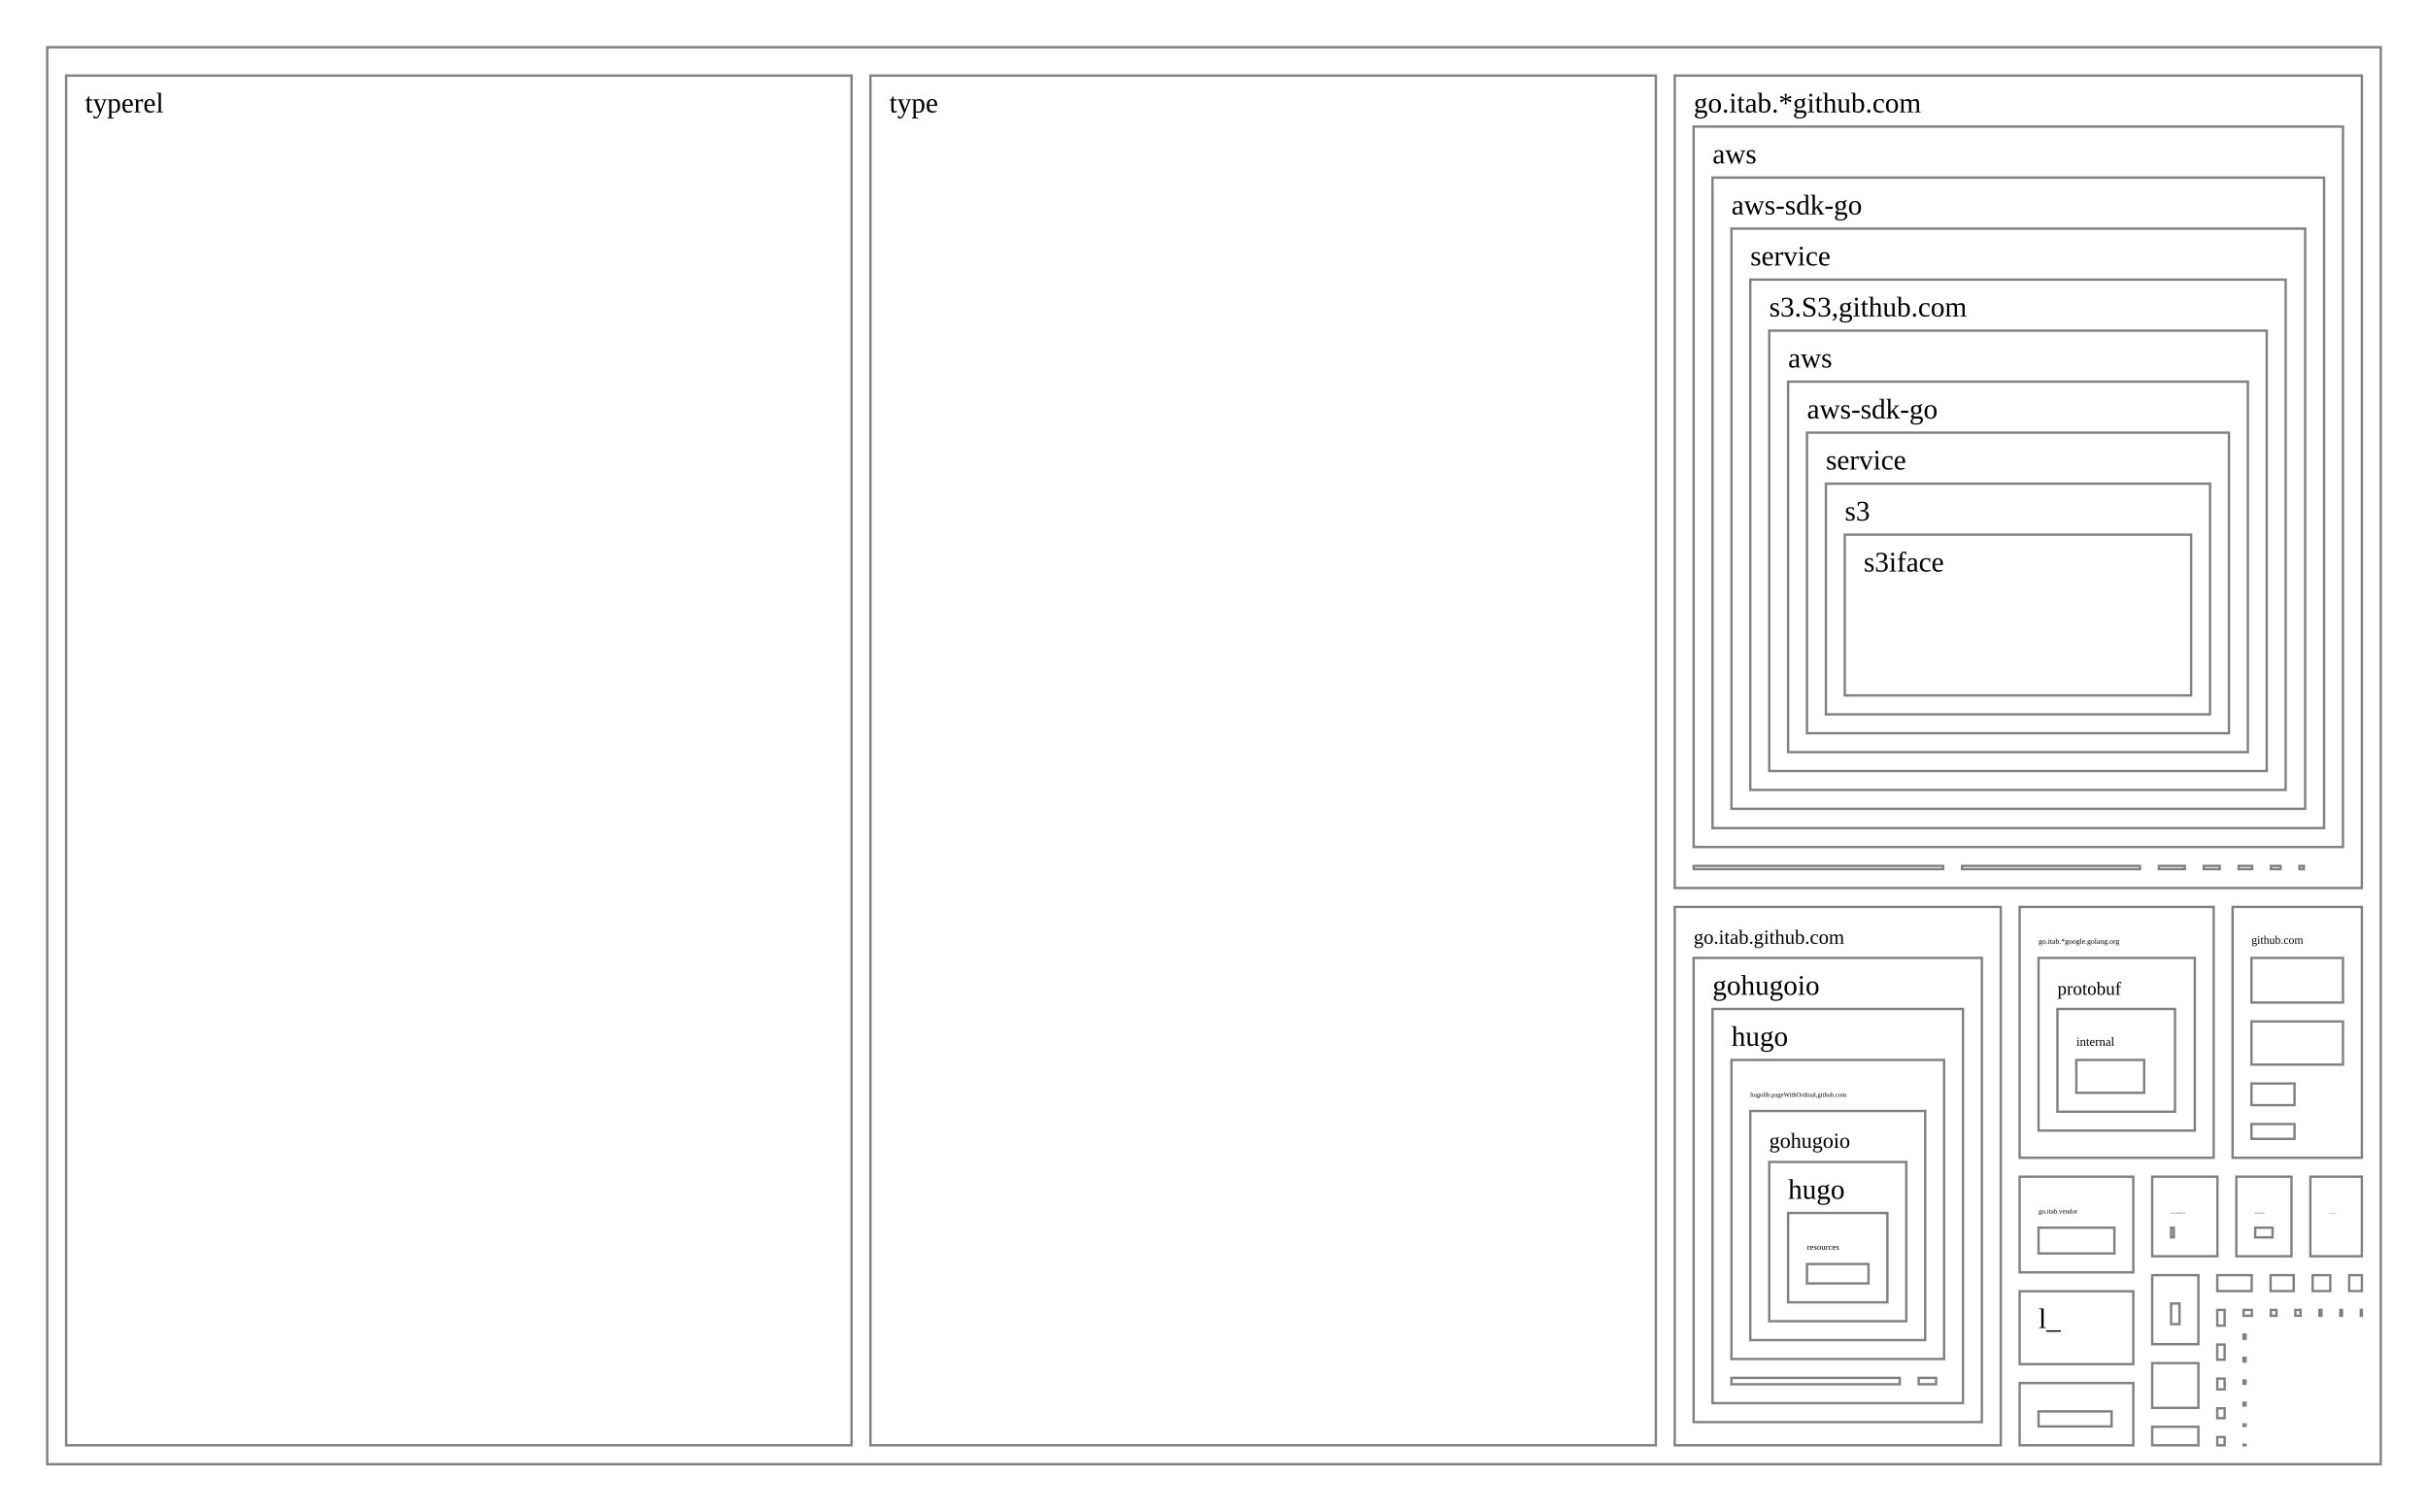
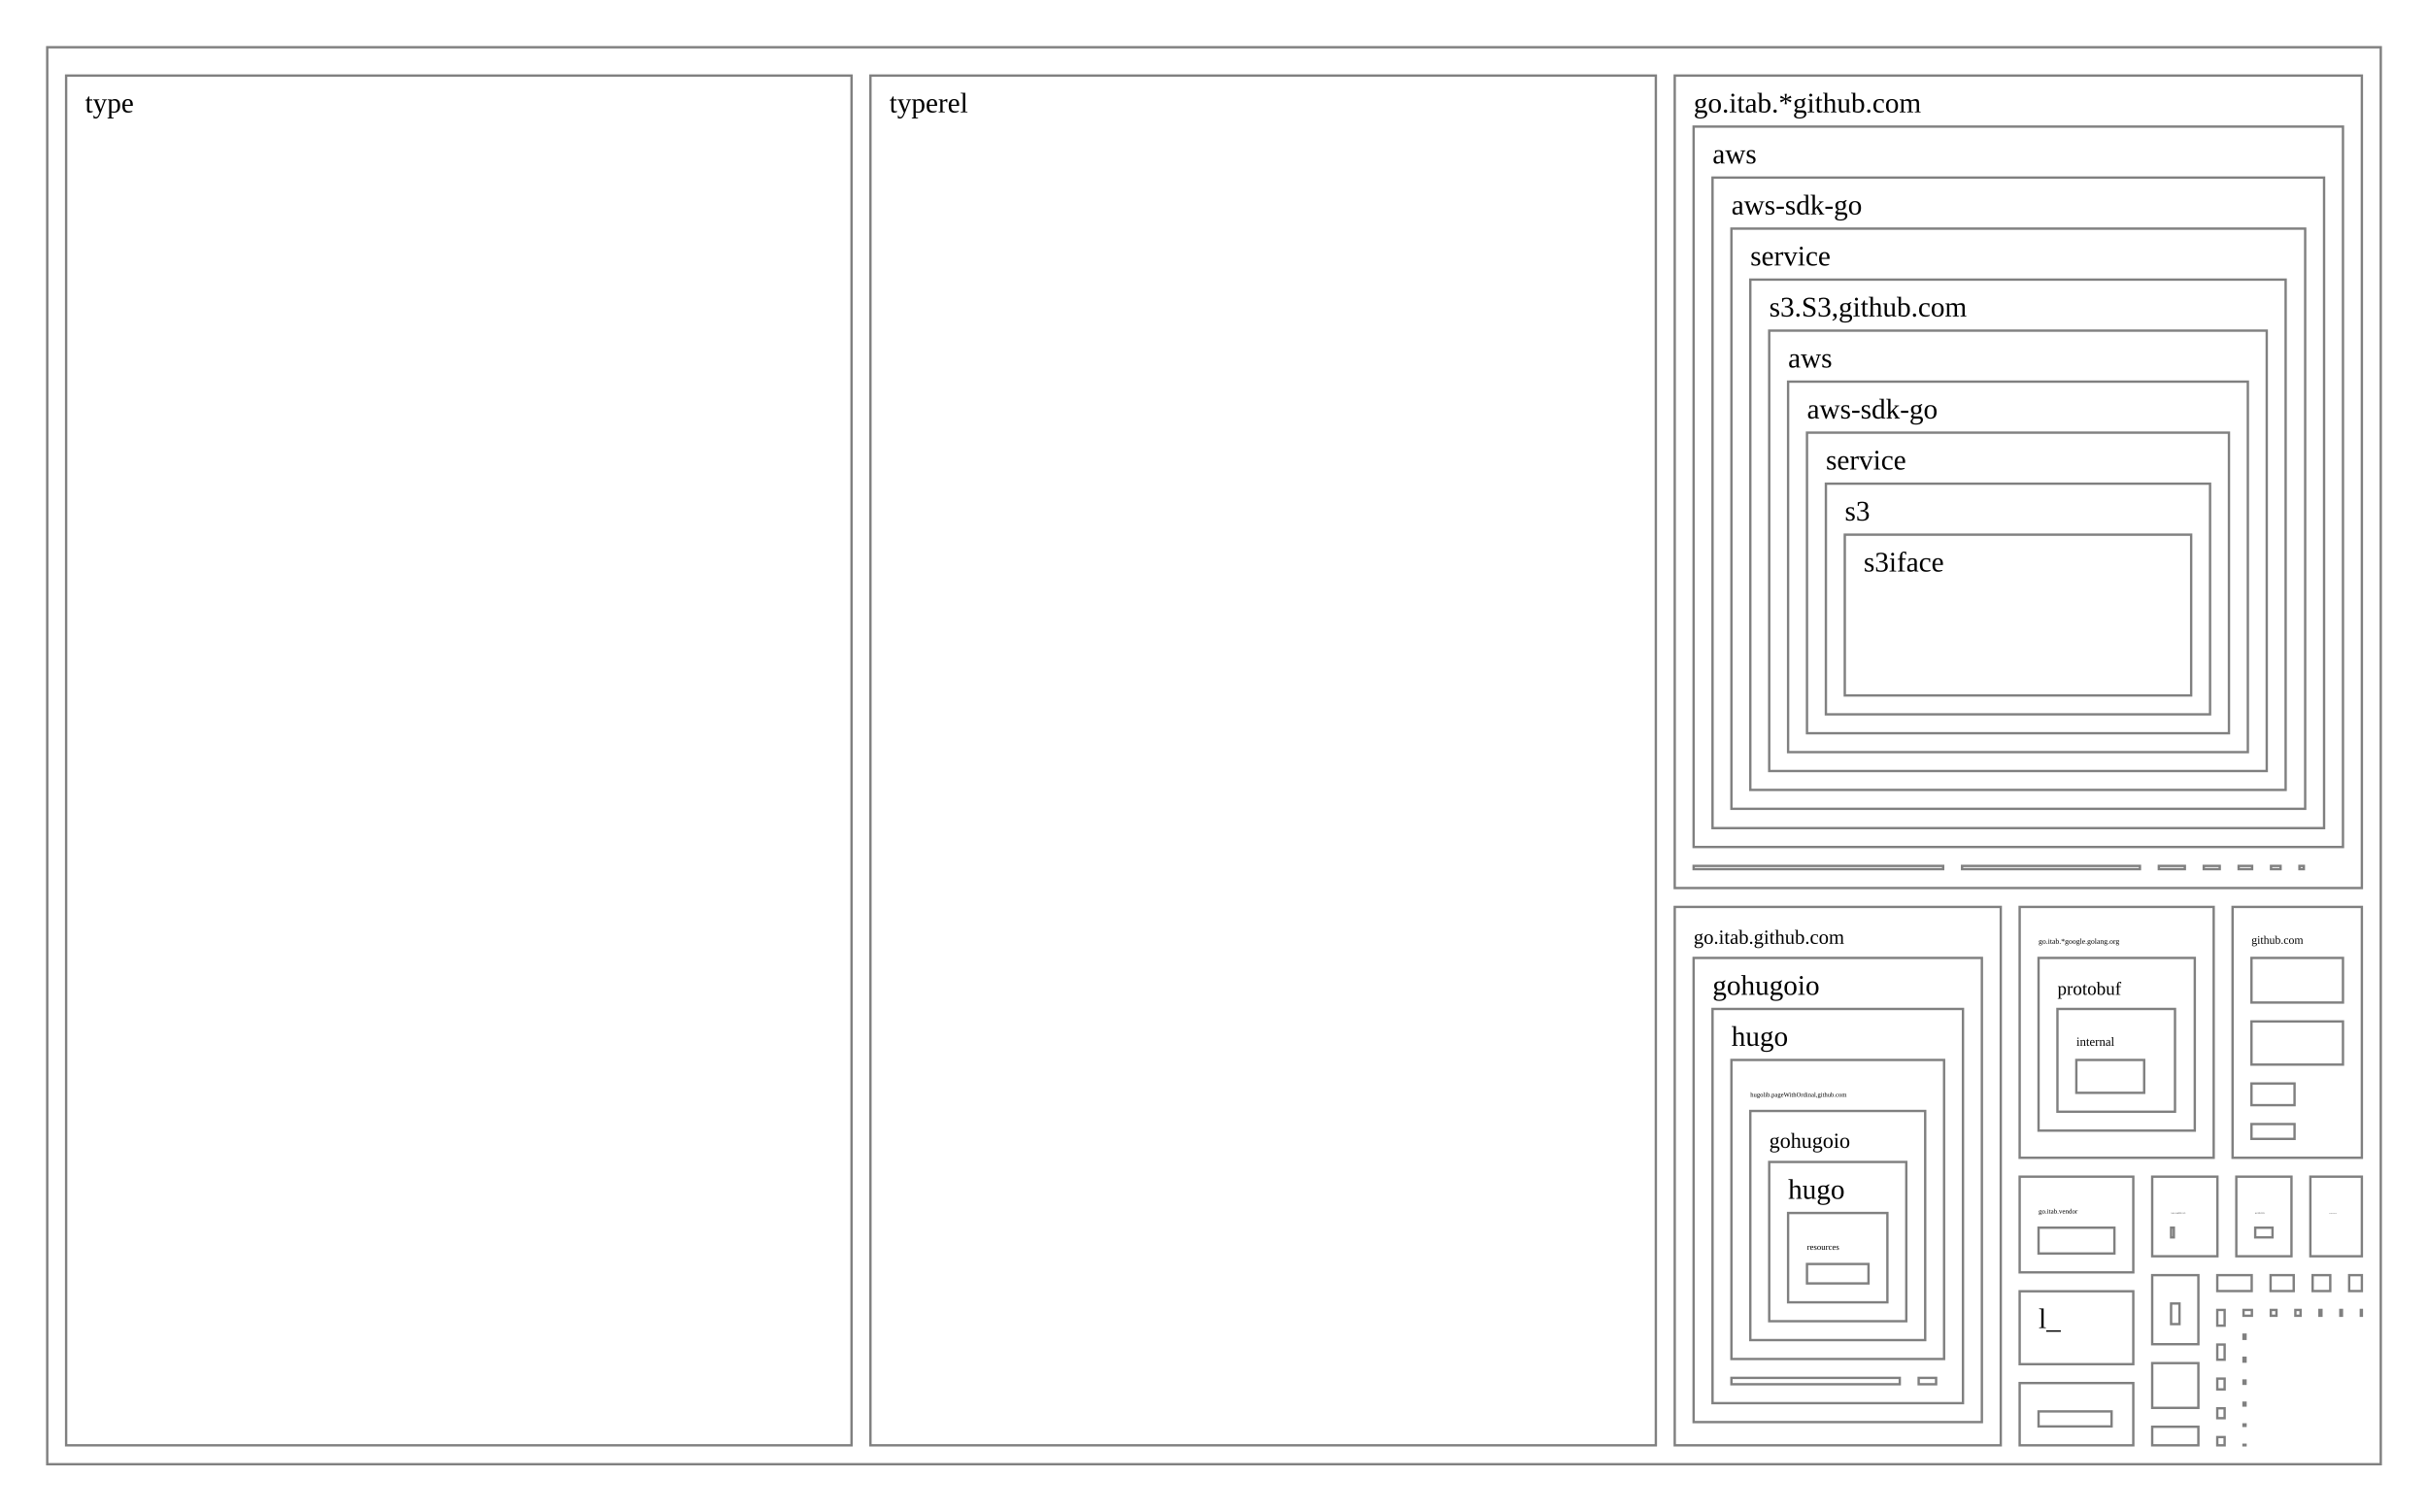
<svg xmlns="http://www.w3.org/2000/svg" viewBox="0 0 1028 640" style="background: white none repeat scroll 0% 0%;">
  <g>
    <rect x="20" y="20" width="988" height="600" style="fill: rgba(0, 0, 0, 0);opacity:1;fill-opacity:1;stroke:rgba(128,128,128,65535);stroke-width:1px;stroke-opacity:1;" />
+   </g>
+   <g>
+     <rect x="945.261" y="384.025" width="54.739" height="106.22" style="fill: rgba(0, 0, 0, 0);opacity:1;fill-opacity:1;stroke:rgba(128,128,128,65535);stroke-width:1px;stroke-opacity:1;" />
+     <text data-notex="1" text-anchor="start" transform="translate(953.2605,399.6252) scale(0.403536)" style="font-family: Open Sans, verdana, arial, sans-serif !important; font-size: 12px; fill: rgb(0, 0, 0, 65535); fill-opacity: 1; white-space: pre;" data-math="N">github.com</text>
+   </g>
+   <g>
+     <rect x="855.112" y="384.025" width="82.148" height="106.22" style="fill: rgba(0, 0, 0, 0);opacity:1;fill-opacity:1;stroke:rgba(128,128,128,65535);stroke-width:1px;stroke-opacity:1;" />
+     <text data-notex="1" text-anchor="start" transform="translate(863.1124,399.6252) scale(0.265016)" style="font-family: Open Sans, verdana, arial, sans-serif !important; font-size: 12px; fill: rgb(0, 0, 0, 65535); fill-opacity: 1; white-space: pre;" data-math="N">go.itab.*google.golang.org</text>
+   </g>
+   <g>
+     <rect x="946.846" y="498.245" width="23.347" height="33.705" style="fill: rgba(0, 0, 0, 0);opacity:1;fill-opacity:1;stroke:rgba(128,128,128,65535);stroke-width:1px;stroke-opacity:1;" />
+     <text data-notex="1" text-anchor="start" transform="translate(954.8465,513.845) scale(0.063777)" style="font-family: Open Sans, verdana, arial, sans-serif !important; font-size: 12px; fill: rgb(0, 0, 0, 65535); fill-opacity: 1; white-space: pre;" data-math="N">go.itab.mime</text>
+   </g>
+   <g>
+     <rect x="709.073" y="384.025" width="138.04" height="227.975" style="fill: rgba(0, 0, 0, 0);opacity:1;fill-opacity:1;stroke:rgba(128,128,128,65535);stroke-width:1px;stroke-opacity:1;" />
+     <text data-notex="1" text-anchor="start" transform="translate(717.0729,399.6252) scale(0.706248)" style="font-family: Open Sans, verdana, arial, sans-serif !important; font-size: 12px; fill: rgb(0, 0, 0, 65535); fill-opacity: 1; white-space: pre;" data-math="N">go.itab.github.com</text>
+   </g>
+   <g>
+     <rect x="938.784" y="539.95" width="14.568" height="6.729" style="fill: rgba(0, 0, 0, 0);opacity:1;fill-opacity:1;stroke:rgba(128,128,128,65535);stroke-width:1px;stroke-opacity:1;" />
+   </g>
+   <g>
+     <rect x="949.893" y="603.15" width="0.846" height="0.619" style="fill: rgba(0, 0, 0, 0);opacity:1;fill-opacity:1;stroke:rgba(128,128,128,65535);stroke-width:1px;stroke-opacity:1;" />
+   </g>
+   <g>
+     <rect x="855.112" y="585.641" width="48.114" height="26.359" style="fill: rgba(0, 0, 0, 0);opacity:1;fill-opacity:1;stroke:rgba(128,128,128,65535);stroke-width:1px;stroke-opacity:1;" />
+   </g>
+   <g>
+     <rect x="982.038" y="554.679" width="0.845" height="2.461" style="fill: rgba(0, 0, 0, 0);opacity:1;fill-opacity:1;stroke:rgba(128,128,128,65535);stroke-width:1px;stroke-opacity:1;" />
+   </g>
+   <g>
+     <rect x="978.194" y="498.245" width="21.806" height="33.705" style="fill: rgba(0, 0, 0, 0);opacity:1;fill-opacity:1;stroke:rgba(128,128,128,65535);stroke-width:1px;stroke-opacity:1;" />
+     <text data-notex="1" text-anchor="start" transform="translate(986.1936,513.845) scale(0.035579)" style="font-family: Open Sans, verdana, arial, sans-serif !important; font-size: 12px; fill: rgb(0, 0, 0, 65535); fill-opacity: 1; white-space: pre;" data-math="N">google.golang.org</text>
+   </g>
+   <g>
+     <rect x="949.893" y="554.679" width="3.548" height="2.461" style="fill: rgba(0, 0, 0, 0);opacity:1;fill-opacity:1;stroke:rgba(128,128,128,65535);stroke-width:1px;stroke-opacity:1;" />
  </g>
  <g>
    <rect x="855.112" y="498.245" width="48.114" height="40.526" style="fill: rgba(0, 0, 0, 0);opacity:1;fill-opacity:1;stroke:rgba(128,128,128,65535);stroke-width:1px;stroke-opacity:1;" />
    <text data-notex="1" text-anchor="start" transform="translate(863.1124,513.845) scale(0.238945)" style="font-family: Open Sans, verdana, arial, sans-serif !important; font-size: 12px; fill: rgb(0, 0, 0, 65535); fill-opacity: 1; white-space: pre;" data-math="N">go.itab.vendor</text>
  </g>
  <g>
+     <rect x="961.441" y="554.679" width="2.401" height="2.461" style="fill: rgba(0, 0, 0, 0);opacity:1;fill-opacity:1;stroke:rgba(128,128,128,65535);stroke-width:1px;stroke-opacity:1;" />
+   </g>
+   <g>
+     <rect x="911.227" y="539.95" width="19.558" height="29.243" style="fill: rgba(0, 0, 0, 0);opacity:1;fill-opacity:1;stroke:rgba(128,128,128,65535);stroke-width:1px;stroke-opacity:1;" />
+   </g>
+   <g>
+     <rect x="911.227" y="498.245" width="27.62" height="33.705" style="fill: rgba(0, 0, 0, 0);opacity:1;fill-opacity:1;stroke:rgba(128,128,128,65535);stroke-width:1px;stroke-opacity:1;" />
+     <text data-notex="1" text-anchor="start" transform="translate(919.2267,513.845) scale(0.063705)" style="font-family: Open Sans, verdana, arial, sans-serif !important; font-size: 12px; fill: rgb(0, 0, 0, 65535); fill-opacity: 1; white-space: pre;" data-math="N">type..eq.github.com</text>
+   </g>
+   <g>
+     <rect x="979.15" y="539.95" width="7.472" height="6.729" style="fill: rgba(0, 0, 0, 0);opacity:1;fill-opacity:1;stroke:rgba(128,128,128,65535);stroke-width:1px;stroke-opacity:1;" />
+   </g>
+   <g>
+     <rect x="949.893" y="593.95" width="0.846" height="1.2" style="fill: rgba(0, 0, 0, 0);opacity:1;fill-opacity:1;stroke:rgba(128,128,128,65535);stroke-width:1px;stroke-opacity:1;" />
+   </g>
+   <g>
+     <rect x="938.784" y="608.509" width="3.109" height="3.491" style="fill: rgba(0, 0, 0, 0);opacity:1;fill-opacity:1;stroke:rgba(128,128,128,65535);stroke-width:1px;stroke-opacity:1;" />
+   </g>
+   <g>
    <rect x="855.112" y="546.771" width="48.114" height="30.87" style="fill: rgba(0, 0, 0, 0);opacity:1;fill-opacity:1;stroke:rgba(128,128,128,65535);stroke-width:1px;stroke-opacity:1;" />
    <text data-notex="1" text-anchor="start" transform="translate(863.1124,562.3714) scale(1)" style="font-family: Open Sans, verdana, arial, sans-serif !important; font-size: 12px; fill: rgb(0, 0, 0, 65535); fill-opacity: 1; white-space: pre;" data-math="N">l_</text>
  </g>
  <g>
+     <rect x="961.352" y="539.95" width="9.798" height="6.729" style="fill: rgba(0, 0, 0, 0);opacity:1;fill-opacity:1;stroke:rgba(128,128,128,65535);stroke-width:1px;stroke-opacity:1;" />
+   </g>
+   <g>
+     <rect x="938.784" y="554.679" width="3.109" height="6.653" style="fill: rgba(0, 0, 0, 0);opacity:1;fill-opacity:1;stroke:rgba(128,128,128,65535);stroke-width:1px;stroke-opacity:1;" />
+   </g>
+   <g>
+     <rect x="949.893" y="574.92" width="0.846" height="1.636" style="fill: rgba(0, 0, 0, 0);opacity:1;fill-opacity:1;stroke:rgba(128,128,128,65535);stroke-width:1px;stroke-opacity:1;" />
+   </g>
+   <g>
+     <rect x="28" y="32" width="332.536" height="580" style="fill: rgba(0, 0, 0, 0);opacity:1;fill-opacity:1;stroke:rgba(128,128,128,65535);stroke-width:1px;stroke-opacity:1;" />
+     <text data-notex="1" text-anchor="start" transform="translate(36,47.6) scale(1)" style="font-family: Open Sans, verdana, arial, sans-serif !important; font-size: 12px; fill: rgb(0, 0, 0, 65535); fill-opacity: 1; white-space: pre;" data-math="N">type</text>
+   </g>
+   <g>
+     <rect x="938.784" y="583.753" width="3.109" height="4.571" style="fill: rgba(0, 0, 0, 0);opacity:1;fill-opacity:1;stroke:rgba(128,128,128,65535);stroke-width:1px;stroke-opacity:1;" />
+   </g>
+   <g>
    <rect x="949.893" y="584.556" width="0.846" height="1.394" style="fill: rgba(0, 0, 0, 0);opacity:1;fill-opacity:1;stroke:rgba(128,128,128,65535);stroke-width:1px;stroke-opacity:1;" />
  </g>
  <g>
-     <rect x="982.038" y="554.679" width="0.845" height="2.461" style="fill: rgba(0, 0, 0, 0);opacity:1;fill-opacity:1;stroke:rgba(128,128,128,65535);stroke-width:1px;stroke-opacity:1;" />
-   </g>
-   <g>
-     <rect x="978.194" y="498.245" width="21.806" height="33.705" style="fill: rgba(0, 0, 0, 0);opacity:1;fill-opacity:1;stroke:rgba(128,128,128,65535);stroke-width:1px;stroke-opacity:1;" />
-     <text data-notex="1" text-anchor="start" transform="translate(986.1936,513.845) scale(0.035579)" style="font-family: Open Sans, verdana, arial, sans-serif !important; font-size: 12px; fill: rgb(0, 0, 0, 65535); fill-opacity: 1; white-space: pre;" data-math="N">google.golang.org</text>
-   </g>
-   <g>
-     <rect x="911.227" y="539.95" width="19.558" height="29.243" style="fill: rgba(0, 0, 0, 0);opacity:1;fill-opacity:1;stroke:rgba(128,128,128,65535);stroke-width:1px;stroke-opacity:1;" />
-   </g>
-   <g>
-     <rect x="938.784" y="596.324" width="3.109" height="4.185" style="fill: rgba(0, 0, 0, 0);opacity:1;fill-opacity:1;stroke:rgba(128,128,128,65535);stroke-width:1px;stroke-opacity:1;" />
-   </g>
-   <g>
-     <rect x="949.893" y="554.679" width="3.548" height="2.461" style="fill: rgba(0, 0, 0, 0);opacity:1;fill-opacity:1;stroke:rgba(128,128,128,65535);stroke-width:1px;stroke-opacity:1;" />
-   </g>
-   <g>
-     <rect x="368.536" y="32" width="332.536" height="580" style="fill: rgba(0, 0, 0, 0);opacity:1;fill-opacity:1;stroke:rgba(128,128,128,65535);stroke-width:1px;stroke-opacity:1;" />
-     <text data-notex="1" text-anchor="start" transform="translate(376.5364,47.6) scale(1)" style="font-family: Open Sans, verdana, arial, sans-serif !important; font-size: 12px; fill: rgb(0, 0, 0, 65535); fill-opacity: 1; white-space: pre;" data-math="N">type</text>
-   </g>
-   <g>
-     <rect x="949.893" y="603.15" width="0.846" height="0.619" style="fill: rgba(0, 0, 0, 0);opacity:1;fill-opacity:1;stroke:rgba(128,128,128,65535);stroke-width:1px;stroke-opacity:1;" />
-   </g>
-   <g>
-     <rect x="961.352" y="539.95" width="9.798" height="6.729" style="fill: rgba(0, 0, 0, 0);opacity:1;fill-opacity:1;stroke:rgba(128,128,128,65535);stroke-width:1px;stroke-opacity:1;" />
-   </g>
-   <g>
-     <rect x="971.842" y="554.679" width="2.196" height="2.461" style="fill: rgba(0, 0, 0, 0);opacity:1;fill-opacity:1;stroke:rgba(128,128,128,65535);stroke-width:1px;stroke-opacity:1;" />
-   </g>
-   <g>
-     <rect x="855.112" y="585.641" width="48.114" height="26.359" style="fill: rgba(0, 0, 0, 0);opacity:1;fill-opacity:1;stroke:rgba(128,128,128,65535);stroke-width:1px;stroke-opacity:1;" />
-   </g>
-   <g>
-     <rect x="946.846" y="498.245" width="23.347" height="33.705" style="fill: rgba(0, 0, 0, 0);opacity:1;fill-opacity:1;stroke:rgba(128,128,128,65535);stroke-width:1px;stroke-opacity:1;" />
-     <text data-notex="1" text-anchor="start" transform="translate(954.8465,513.845) scale(0.063777)" style="font-family: Open Sans, verdana, arial, sans-serif !important; font-size: 12px; fill: rgb(0, 0, 0, 65535); fill-opacity: 1; white-space: pre;" data-math="N">go.itab.mime</text>
-   </g>
-   <g>
-     <rect x="949.893" y="574.92" width="0.846" height="1.636" style="fill: rgba(0, 0, 0, 0);opacity:1;fill-opacity:1;stroke:rgba(128,128,128,65535);stroke-width:1px;stroke-opacity:1;" />
-   </g>
-   <g>
-     <rect x="945.261" y="384.025" width="54.739" height="106.22" style="fill: rgba(0, 0, 0, 0);opacity:1;fill-opacity:1;stroke:rgba(128,128,128,65535);stroke-width:1px;stroke-opacity:1;" />
-     <text data-notex="1" text-anchor="start" transform="translate(953.2605,399.6252) scale(0.403536)" style="font-family: Open Sans, verdana, arial, sans-serif !important; font-size: 12px; fill: rgb(0, 0, 0, 65535); fill-opacity: 1; white-space: pre;" data-math="N">github.com</text>
+     <rect x="999.564" y="554.679" width="0.436" height="2.461" style="fill: rgba(0, 0, 0, 0);opacity:1;fill-opacity:1;stroke:rgba(128,128,128,65535);stroke-width:1px;stroke-opacity:1;" />
+   </g>
+   <g>
+     <rect x="949.893" y="565.139" width="0.846" height="1.781" style="fill: rgba(0, 0, 0, 0);opacity:1;fill-opacity:1;stroke:rgba(128,128,128,65535);stroke-width:1px;stroke-opacity:1;" />
+   </g>
+   <g>
+     <rect x="911.227" y="604.145" width="19.558" height="7.855" style="fill: rgba(0, 0, 0, 0);opacity:1;fill-opacity:1;stroke:rgba(128,128,128,65535);stroke-width:1px;stroke-opacity:1;" />
+   </g>
+   <g>
+     <rect x="949.893" y="611.768" width="0.846" height="0.232" style="fill: rgba(0, 0, 0, 0);opacity:1;fill-opacity:1;stroke:rgba(128,128,128,65535);stroke-width:1px;stroke-opacity:1;" />
  </g>
  <g>
    <rect x="938.784" y="569.332" width="3.109" height="6.422" style="fill: rgba(0, 0, 0, 0);opacity:1;fill-opacity:1;stroke:rgba(128,128,128,65535);stroke-width:1px;stroke-opacity:1;" />
-   </g>
-   <g>
-     <rect x="938.784" y="583.753" width="3.109" height="4.571" style="fill: rgba(0, 0, 0, 0);opacity:1;fill-opacity:1;stroke:rgba(128,128,128,65535);stroke-width:1px;stroke-opacity:1;" />
-   </g>
-   <g>
-     <rect x="949.893" y="565.139" width="0.846" height="1.781" style="fill: rgba(0, 0, 0, 0);opacity:1;fill-opacity:1;stroke:rgba(128,128,128,65535);stroke-width:1px;stroke-opacity:1;" />
-   </g>
-   <g>
-     <rect x="961.441" y="554.679" width="2.401" height="2.461" style="fill: rgba(0, 0, 0, 0);opacity:1;fill-opacity:1;stroke:rgba(128,128,128,65535);stroke-width:1px;stroke-opacity:1;" />
-   </g>
-   <g>
-     <rect x="911.227" y="577.193" width="19.558" height="18.953" style="fill: rgba(0, 0, 0, 0);opacity:1;fill-opacity:1;stroke:rgba(128,128,128,65535);stroke-width:1px;stroke-opacity:1;" />
-   </g>
-   <g>
-     <rect x="709.073" y="384.025" width="138.04" height="227.975" style="fill: rgba(0, 0, 0, 0);opacity:1;fill-opacity:1;stroke:rgba(128,128,128,65535);stroke-width:1px;stroke-opacity:1;" />
-     <text data-notex="1" text-anchor="start" transform="translate(717.0729,399.6252) scale(0.706248)" style="font-family: Open Sans, verdana, arial, sans-serif !important; font-size: 12px; fill: rgb(0, 0, 0, 65535); fill-opacity: 1; white-space: pre;" data-math="N">go.itab.github.com</text>
-   </g>
-   <g>
-     <rect x="911.227" y="498.245" width="27.62" height="33.705" style="fill: rgba(0, 0, 0, 0);opacity:1;fill-opacity:1;stroke:rgba(128,128,128,65535);stroke-width:1px;stroke-opacity:1;" />
-     <text data-notex="1" text-anchor="start" transform="translate(919.2267,513.845) scale(0.063705)" style="font-family: Open Sans, verdana, arial, sans-serif !important; font-size: 12px; fill: rgb(0, 0, 0, 65535); fill-opacity: 1; white-space: pre;" data-math="N">type..eq.github.com</text>
-   </g>
-   <g>
-     <rect x="949.893" y="611.768" width="0.846" height="0.232" style="fill: rgba(0, 0, 0, 0);opacity:1;fill-opacity:1;stroke:rgba(128,128,128,65535);stroke-width:1px;stroke-opacity:1;" />
-   </g>
-   <g>
-     <rect x="938.784" y="539.95" width="14.568" height="6.729" style="fill: rgba(0, 0, 0, 0);opacity:1;fill-opacity:1;stroke:rgba(128,128,128,65535);stroke-width:1px;stroke-opacity:1;" />
-   </g>
-   <g>
-     <rect x="938.784" y="554.679" width="3.109" height="6.653" style="fill: rgba(0, 0, 0, 0);opacity:1;fill-opacity:1;stroke:rgba(128,128,128,65535);stroke-width:1px;stroke-opacity:1;" />
-   </g>
-   <g>
-     <rect x="938.784" y="608.509" width="3.109" height="3.491" style="fill: rgba(0, 0, 0, 0);opacity:1;fill-opacity:1;stroke:rgba(128,128,128,65535);stroke-width:1px;stroke-opacity:1;" />
-   </g>
-   <g>
-     <rect x="990.883" y="554.679" width="0.681" height="2.461" style="fill: rgba(0, 0, 0, 0);opacity:1;fill-opacity:1;stroke:rgba(128,128,128,65535);stroke-width:1px;stroke-opacity:1;" />
  </g>
  <g>
    <rect x="709.073" y="32" width="290.927" height="344.025" style="fill: rgba(0, 0, 0, 0);opacity:1;fill-opacity:1;stroke:rgba(128,128,128,65535);stroke-width:1px;stroke-opacity:1;" />
    <text data-notex="1" text-anchor="start" transform="translate(717.0729,47.6) scale(1)" style="font-family: Open Sans, verdana, arial, sans-serif !important; font-size: 12px; fill: rgb(0, 0, 0, 65535); fill-opacity: 1; white-space: pre;" data-math="N">go.itab.*github.com</text>
  </g>
  <g>
-     <rect x="911.227" y="604.145" width="19.558" height="7.855" style="fill: rgba(0, 0, 0, 0);opacity:1;fill-opacity:1;stroke:rgba(128,128,128,65535);stroke-width:1px;stroke-opacity:1;" />
-   </g>
-   <g>
-     <rect x="979.15" y="539.95" width="7.472" height="6.729" style="fill: rgba(0, 0, 0, 0);opacity:1;fill-opacity:1;stroke:rgba(128,128,128,65535);stroke-width:1px;stroke-opacity:1;" />
-   </g>
-   <g>
-     <rect x="855.112" y="384.025" width="82.148" height="106.22" style="fill: rgba(0, 0, 0, 0);opacity:1;fill-opacity:1;stroke:rgba(128,128,128,65535);stroke-width:1px;stroke-opacity:1;" />
-     <text data-notex="1" text-anchor="start" transform="translate(863.1124,399.6252) scale(0.265016)" style="font-family: Open Sans, verdana, arial, sans-serif !important; font-size: 12px; fill: rgb(0, 0, 0, 65535); fill-opacity: 1; white-space: pre;" data-math="N">go.itab.*google.golang.org</text>
-   </g>
-   <g>
-     <rect x="28" y="32" width="332.536" height="580" style="fill: rgba(0, 0, 0, 0);opacity:1;fill-opacity:1;stroke:rgba(128,128,128,65535);stroke-width:1px;stroke-opacity:1;" />
-     <text data-notex="1" text-anchor="start" transform="translate(36,47.6) scale(1)" style="font-family: Open Sans, verdana, arial, sans-serif !important; font-size: 12px; fill: rgb(0, 0, 0, 65535); fill-opacity: 1; white-space: pre;" data-math="N">typerel</text>
-   </g>
-   <g>
-     <rect x="949.893" y="593.95" width="0.846" height="1.2" style="fill: rgba(0, 0, 0, 0);opacity:1;fill-opacity:1;stroke:rgba(128,128,128,65535);stroke-width:1px;stroke-opacity:1;" />
-   </g>
-   <g>
-     <rect x="999.564" y="554.679" width="0.436" height="2.461" style="fill: rgba(0, 0, 0, 0);opacity:1;fill-opacity:1;stroke:rgba(128,128,128,65535);stroke-width:1px;stroke-opacity:1;" />
+     <rect x="971.842" y="554.679" width="2.196" height="2.461" style="fill: rgba(0, 0, 0, 0);opacity:1;fill-opacity:1;stroke:rgba(128,128,128,65535);stroke-width:1px;stroke-opacity:1;" />
+   </g>
+   <g>
+     <rect x="938.784" y="596.324" width="3.109" height="4.185" style="fill: rgba(0, 0, 0, 0);opacity:1;fill-opacity:1;stroke:rgba(128,128,128,65535);stroke-width:1px;stroke-opacity:1;" />
  </g>
  <g>
    <rect x="994.622" y="539.95" width="5.378" height="6.729" style="fill: rgba(0, 0, 0, 0);opacity:1;fill-opacity:1;stroke:rgba(128,128,128,65535);stroke-width:1px;stroke-opacity:1;" />
  </g>
  <g>
-     <rect x="863.112" y="519.845" width="32.114" height="10.926" style="fill: rgba(0, 0, 0, 0);opacity:1;fill-opacity:1;stroke:rgba(128,128,128,65535);stroke-width:1px;stroke-opacity:1;" />
-   </g>
-   <g>
-     <rect x="919.227" y="551.95" width="3.558" height="8.725" style="fill: rgba(0, 0, 0, 0);opacity:1;fill-opacity:1;stroke:rgba(128,128,128,65535);stroke-width:1px;stroke-opacity:1;" />
-   </g>
-   <g>
-     <rect x="863.112" y="597.641" width="30.92" height="6.359" style="fill: rgba(0, 0, 0, 0);opacity:1;fill-opacity:1;stroke:rgba(128,128,128,65535);stroke-width:1px;stroke-opacity:1;" />
+     <rect x="368.536" y="32" width="332.536" height="580" style="fill: rgba(0, 0, 0, 0);opacity:1;fill-opacity:1;stroke:rgba(128,128,128,65535);stroke-width:1px;stroke-opacity:1;" />
+     <text data-notex="1" text-anchor="start" transform="translate(376.5364,47.6) scale(1)" style="font-family: Open Sans, verdana, arial, sans-serif !important; font-size: 12px; fill: rgb(0, 0, 0, 65535); fill-opacity: 1; white-space: pre;" data-math="N">typerel</text>
+   </g>
+   <g>
+     <rect x="911.227" y="577.193" width="19.558" height="18.953" style="fill: rgba(0, 0, 0, 0);opacity:1;fill-opacity:1;stroke:rgba(128,128,128,65535);stroke-width:1px;stroke-opacity:1;" />
+   </g>
+   <g>
+     <rect x="990.883" y="554.679" width="0.681" height="2.461" style="fill: rgba(0, 0, 0, 0);opacity:1;fill-opacity:1;stroke:rgba(128,128,128,65535);stroke-width:1px;stroke-opacity:1;" />
+   </g>
+   <g>
+     <rect x="953.261" y="475.968" width="18.234" height="6.277" style="fill: rgba(0, 0, 0, 0);opacity:1;fill-opacity:1;stroke:rgba(128,128,128,65535);stroke-width:1px;stroke-opacity:1;" />
+   </g>
+   <g>
+     <rect x="953.261" y="458.791" width="18.234" height="9.177" style="fill: rgba(0, 0, 0, 0);opacity:1;fill-opacity:1;stroke:rgba(128,128,128,65535);stroke-width:1px;stroke-opacity:1;" />
+   </g>
+   <g>
+     <rect x="953.261" y="432.514" width="38.739" height="18.277" style="fill: rgba(0, 0, 0, 0);opacity:1;fill-opacity:1;stroke:rgba(128,128,128,65535);stroke-width:1px;stroke-opacity:1;" />
+   </g>
+   <g>
+     <rect x="953.261" y="405.625" width="38.739" height="18.889" style="fill: rgba(0, 0, 0, 0);opacity:1;fill-opacity:1;stroke:rgba(128,128,128,65535);stroke-width:1px;stroke-opacity:1;" />
+   </g>
+   <g>
+     <rect x="863.112" y="405.625" width="66.148" height="73.121" style="fill: rgba(0, 0, 0, 0);opacity:1;fill-opacity:1;stroke:rgba(128,128,128,65535);stroke-width:1px;stroke-opacity:1;" />
+     <text data-notex="1" text-anchor="start" transform="translate(871.1124,421.2252) scale(0.65297)" style="font-family: Open Sans, verdana, arial, sans-serif !important; font-size: 12px; fill: rgb(0, 0, 0, 65535); fill-opacity: 1; white-space: pre;" data-math="N">protobuf</text>
  </g>
  <g>
    <rect x="954.846" y="519.845" width="7.327" height="4.105" style="fill: rgba(0, 0, 0, 0);opacity:1;fill-opacity:1;stroke:rgba(128,128,128,65535);stroke-width:1px;stroke-opacity:1;" />
-   </g>
-   <g>
-     <rect x="953.261" y="475.968" width="18.234" height="6.277" style="fill: rgba(0, 0, 0, 0);opacity:1;fill-opacity:1;stroke:rgba(128,128,128,65535);stroke-width:1px;stroke-opacity:1;" />
-   </g>
-   <g>
-     <rect x="953.261" y="458.791" width="18.234" height="9.177" style="fill: rgba(0, 0, 0, 0);opacity:1;fill-opacity:1;stroke:rgba(128,128,128,65535);stroke-width:1px;stroke-opacity:1;" />
-   </g>
-   <g>
-     <rect x="953.261" y="432.514" width="38.739" height="18.277" style="fill: rgba(0, 0, 0, 0);opacity:1;fill-opacity:1;stroke:rgba(128,128,128,65535);stroke-width:1px;stroke-opacity:1;" />
-   </g>
-   <g>
-     <rect x="953.261" y="405.625" width="38.739" height="18.889" style="fill: rgba(0, 0, 0, 0);opacity:1;fill-opacity:1;stroke:rgba(128,128,128,65535);stroke-width:1px;stroke-opacity:1;" />
  </g>
  <g>
    <rect x="717.073" y="405.625" width="122.04" height="196.538" style="fill: rgba(0, 0, 0, 0);opacity:1;fill-opacity:1;stroke:rgba(128,128,128,65535);stroke-width:1px;stroke-opacity:1;" />
    <text data-notex="1" text-anchor="start" transform="translate(725.0729,421.2252) scale(1)" style="font-family: Open Sans, verdana, arial, sans-serif !important; font-size: 12px; fill: rgb(0, 0, 0, 65535); fill-opacity: 1; white-space: pre;" data-math="N">gohugoio</text>
  </g>
  <g>
+     <rect x="863.112" y="597.641" width="30.92" height="6.359" style="fill: rgba(0, 0, 0, 0);opacity:1;fill-opacity:1;stroke:rgba(128,128,128,65535);stroke-width:1px;stroke-opacity:1;" />
+   </g>
+   <g>
+     <rect x="863.112" y="519.845" width="32.114" height="10.926" style="fill: rgba(0, 0, 0, 0);opacity:1;fill-opacity:1;stroke:rgba(128,128,128,65535);stroke-width:1px;stroke-opacity:1;" />
+   </g>
+   <g>
+     <rect x="919.227" y="551.95" width="3.558" height="8.725" style="fill: rgba(0, 0, 0, 0);opacity:1;fill-opacity:1;stroke:rgba(128,128,128,65535);stroke-width:1px;stroke-opacity:1;" />
+   </g>
+   <g>
    <rect x="919.227" y="519.845" width="1.165" height="4.105" style="fill: rgba(0, 0, 0, 0);opacity:1;fill-opacity:1;stroke:rgba(128,128,128,65535);stroke-width:1px;stroke-opacity:1;" />
  </g>
  <g>
    <rect x="973.577" y="366.652" width="1.864" height="1.374" style="fill: rgba(0, 0, 0, 0);opacity:1;fill-opacity:1;stroke:rgba(128,128,128,65535);stroke-width:1px;stroke-opacity:1;" />
  </g>
  <g>
    <rect x="717.073" y="53.6" width="274.927" height="305.052" style="fill: rgba(0, 0, 0, 0);opacity:1;fill-opacity:1;stroke:rgba(128,128,128,65535);stroke-width:1px;stroke-opacity:1;" />
    <text data-notex="1" text-anchor="start" transform="translate(725.0729,69.2) scale(1)" style="font-family: Open Sans, verdana, arial, sans-serif !important; font-size: 12px; fill: rgb(0, 0, 0, 65535); fill-opacity: 1; white-space: pre;" data-math="N">aws</text>
  </g>
  <g>
    <rect x="961.534" y="366.652" width="4.043" height="1.374" style="fill: rgba(0, 0, 0, 0);opacity:1;fill-opacity:1;stroke:rgba(128,128,128,65535);stroke-width:1px;stroke-opacity:1;" />
  </g>
  <g>
    <rect x="914.036" y="366.652" width="11.015" height="1.374" style="fill: rgba(0, 0, 0, 0);opacity:1;fill-opacity:1;stroke:rgba(128,128,128,65535);stroke-width:1px;stroke-opacity:1;" />
  </g>
  <g>
    <rect x="717.073" y="366.652" width="105.654" height="1.374" style="fill: rgba(0, 0, 0, 0);opacity:1;fill-opacity:1;stroke:rgba(128,128,128,65535);stroke-width:1px;stroke-opacity:1;" />
  </g>
  <g>
    <rect x="933.051" y="366.652" width="6.776" height="1.374" style="fill: rgba(0, 0, 0, 0);opacity:1;fill-opacity:1;stroke:rgba(128,128,128,65535);stroke-width:1px;stroke-opacity:1;" />
  </g>
  <g>
    <rect x="947.828" y="366.652" width="5.707" height="1.374" style="fill: rgba(0, 0, 0, 0);opacity:1;fill-opacity:1;stroke:rgba(128,128,128,65535);stroke-width:1px;stroke-opacity:1;" />
  </g>
  <g>
    <rect x="830.727" y="366.652" width="75.309" height="1.374" style="fill: rgba(0, 0, 0, 0);opacity:1;fill-opacity:1;stroke:rgba(128,128,128,65535);stroke-width:1px;stroke-opacity:1;" />
  </g>
  <g>
-     <rect x="863.112" y="405.625" width="66.148" height="73.121" style="fill: rgba(0, 0, 0, 0);opacity:1;fill-opacity:1;stroke:rgba(128,128,128,65535);stroke-width:1px;stroke-opacity:1;" />
-     <text data-notex="1" text-anchor="start" transform="translate(871.1124,421.2252) scale(0.65297)" style="font-family: Open Sans, verdana, arial, sans-serif !important; font-size: 12px; fill: rgb(0, 0, 0, 65535); fill-opacity: 1; white-space: pre;" data-math="N">protobuf</text>
+     <rect x="871.112" y="427.225" width="49.77" height="43.521" style="fill: rgba(0, 0, 0, 0);opacity:1;fill-opacity:1;stroke:rgba(128,128,128,65535);stroke-width:1px;stroke-opacity:1;" />
+     <text data-notex="1" text-anchor="start" transform="translate(879.1124,442.8252) scale(0.439708)" style="font-family: Open Sans, verdana, arial, sans-serif !important; font-size: 12px; fill: rgb(0, 0, 0, 65535); fill-opacity: 1; white-space: pre;" data-math="N">internal</text>
  </g>
  <g>
    <rect x="725.073" y="427.225" width="106.04" height="166.921" style="fill: rgba(0, 0, 0, 0);opacity:1;fill-opacity:1;stroke:rgba(128,128,128,65535);stroke-width:1px;stroke-opacity:1;" />
    <text data-notex="1" text-anchor="start" transform="translate(733.0729,442.8252) scale(1)" style="font-family: Open Sans, verdana, arial, sans-serif !important; font-size: 12px; fill: rgb(0, 0, 0, 65535); fill-opacity: 1; white-space: pre;" data-math="N">hugo</text>
  </g>
  <g>
    <rect x="725.073" y="75.2" width="258.927" height="275.452" style="fill: rgba(0, 0, 0, 0);opacity:1;fill-opacity:1;stroke:rgba(128,128,128,65535);stroke-width:1px;stroke-opacity:1;" />
    <text data-notex="1" text-anchor="start" transform="translate(733.0729,90.8) scale(1)" style="font-family: Open Sans, verdana, arial, sans-serif !important; font-size: 12px; fill: rgb(0, 0, 0, 65535); fill-opacity: 1; white-space: pre;" data-math="N">aws-sdk-go</text>
  </g>
  <g>
-     <rect x="871.112" y="427.225" width="49.77" height="43.521" style="fill: rgba(0, 0, 0, 0);opacity:1;fill-opacity:1;stroke:rgba(128,128,128,65535);stroke-width:1px;stroke-opacity:1;" />
-     <text data-notex="1" text-anchor="start" transform="translate(879.1124,442.8252) scale(0.439708)" style="font-family: Open Sans, verdana, arial, sans-serif !important; font-size: 12px; fill: rgb(0, 0, 0, 65535); fill-opacity: 1; white-space: pre;" data-math="N">internal</text>
+     <rect x="879.112" y="448.825" width="28.719" height="13.921" style="fill: rgba(0, 0, 0, 0);opacity:1;fill-opacity:1;stroke:rgba(128,128,128,65535);stroke-width:1px;stroke-opacity:1;" />
  </g>
  <g>
    <rect x="733.073" y="448.825" width="90.04" height="126.623" style="fill: rgba(0, 0, 0, 0);opacity:1;fill-opacity:1;stroke:rgba(128,128,128,65535);stroke-width:1px;stroke-opacity:1;" />
    <text data-notex="1" text-anchor="start" transform="translate(741.0729,464.4252) scale(0.226837)" style="font-family: Open Sans, verdana, arial, sans-serif !important; font-size: 12px; fill: rgb(0, 0, 0, 65535); fill-opacity: 1; white-space: pre;" data-math="N">hugolib.pageWithOrdinal,github.com</text>
  </g>
  <g>
    <rect x="733.073" y="583.448" width="71.28" height="2.697" style="fill: rgba(0, 0, 0, 0);opacity:1;fill-opacity:1;stroke:rgba(128,128,128,65535);stroke-width:1px;stroke-opacity:1;" />
  </g>
  <g>
    <rect x="812.353" y="583.448" width="7.385" height="2.697" style="fill: rgba(0, 0, 0, 0);opacity:1;fill-opacity:1;stroke:rgba(128,128,128,65535);stroke-width:1px;stroke-opacity:1;" />
  </g>
  <g>
    <rect x="733.073" y="96.8" width="242.927" height="245.678" style="fill: rgba(0, 0, 0, 0);opacity:1;fill-opacity:1;stroke:rgba(128,128,128,65535);stroke-width:1px;stroke-opacity:1;" />
    <text data-notex="1" text-anchor="start" transform="translate(741.0729,112.4) scale(1)" style="font-family: Open Sans, verdana, arial, sans-serif !important; font-size: 12px; fill: rgb(0, 0, 0, 65535); fill-opacity: 1; white-space: pre;" data-math="N">service</text>
  </g>
  <g>
-     <rect x="879.112" y="448.825" width="28.719" height="13.921" style="fill: rgba(0, 0, 0, 0);opacity:1;fill-opacity:1;stroke:rgba(128,128,128,65535);stroke-width:1px;stroke-opacity:1;" />
-   </g>
-   <g>
    <rect x="741.073" y="470.425" width="74.04" height="97.023" style="fill: rgba(0, 0, 0, 0);opacity:1;fill-opacity:1;stroke:rgba(128,128,128,65535);stroke-width:1px;stroke-opacity:1;" />
    <text data-notex="1" text-anchor="start" transform="translate(749.0729,486.0252) scale(0.755724)" style="font-family: Open Sans, verdana, arial, sans-serif !important; font-size: 12px; fill: rgb(0, 0, 0, 65535); fill-opacity: 1; white-space: pre;" data-math="N">gohugoio</text>
  </g>
  <g>
    <rect x="741.073" y="118.4" width="226.652" height="216.078" style="fill: rgba(0, 0, 0, 0);opacity:1;fill-opacity:1;stroke:rgba(128,128,128,65535);stroke-width:1px;stroke-opacity:1;" />
    <text data-notex="1" text-anchor="start" transform="translate(749.0729,134) scale(1)" style="font-family: Open Sans, verdana, arial, sans-serif !important; font-size: 12px; fill: rgb(0, 0, 0, 65535); fill-opacity: 1; white-space: pre;" data-math="N">s3.S3,github.com</text>
  </g>
  <g>
    <rect x="749.073" y="492.025" width="58.04" height="67.423" style="fill: rgba(0, 0, 0, 0);opacity:1;fill-opacity:1;stroke:rgba(128,128,128,65535);stroke-width:1px;stroke-opacity:1;" />
    <text data-notex="1" text-anchor="start" transform="translate(757.0729,507.6252) scale(1)" style="font-family: Open Sans, verdana, arial, sans-serif !important; font-size: 12px; fill: rgb(0, 0, 0, 65535); fill-opacity: 1; white-space: pre;" data-math="N">hugo</text>
  </g>
  <g>
    <rect x="749.073" y="140" width="210.652" height="186.478" style="fill: rgba(0, 0, 0, 0);opacity:1;fill-opacity:1;stroke:rgba(128,128,128,65535);stroke-width:1px;stroke-opacity:1;" />
    <text data-notex="1" text-anchor="start" transform="translate(757.0729,155.6) scale(1)" style="font-family: Open Sans, verdana, arial, sans-serif !important; font-size: 12px; fill: rgb(0, 0, 0, 65535); fill-opacity: 1; white-space: pre;" data-math="N">aws</text>
  </g>
  <g>
    <rect x="757.073" y="513.625" width="42.04" height="37.823" style="fill: rgba(0, 0, 0, 0);opacity:1;fill-opacity:1;stroke:rgba(128,128,128,65535);stroke-width:1px;stroke-opacity:1;" />
    <text data-notex="1" text-anchor="start" transform="translate(765.0729,529.2252) scale(0.301384)" style="font-family: Open Sans, verdana, arial, sans-serif !important; font-size: 12px; fill: rgb(0, 0, 0, 65535); fill-opacity: 1; white-space: pre;" data-math="N">resources</text>
  </g>
  <g>
    <rect x="757.073" y="161.6" width="194.652" height="156.878" style="fill: rgba(0, 0, 0, 0);opacity:1;fill-opacity:1;stroke:rgba(128,128,128,65535);stroke-width:1px;stroke-opacity:1;" />
    <text data-notex="1" text-anchor="start" transform="translate(765.0729,177.2) scale(1)" style="font-family: Open Sans, verdana, arial, sans-serif !important; font-size: 12px; fill: rgb(0, 0, 0, 65535); fill-opacity: 1; white-space: pre;" data-math="N">aws-sdk-go</text>
  </g>
  <g>
    <rect x="765.073" y="535.225" width="26.04" height="8.223" style="fill: rgba(0, 0, 0, 0);opacity:1;fill-opacity:1;stroke:rgba(128,128,128,65535);stroke-width:1px;stroke-opacity:1;" />
  </g>
  <g>
    <rect x="765.073" y="183.2" width="178.652" height="127.278" style="fill: rgba(0, 0, 0, 0);opacity:1;fill-opacity:1;stroke:rgba(128,128,128,65535);stroke-width:1px;stroke-opacity:1;" />
    <text data-notex="1" text-anchor="start" transform="translate(773.0729,198.8) scale(1)" style="font-family: Open Sans, verdana, arial, sans-serif !important; font-size: 12px; fill: rgb(0, 0, 0, 65535); fill-opacity: 1; white-space: pre;" data-math="N">service</text>
  </g>
  <g>
    <rect x="773.073" y="204.8" width="162.652" height="97.678" style="fill: rgba(0, 0, 0, 0);opacity:1;fill-opacity:1;stroke:rgba(128,128,128,65535);stroke-width:1px;stroke-opacity:1;" />
    <text data-notex="1" text-anchor="start" transform="translate(781.0729,220.4) scale(1)" style="font-family: Open Sans, verdana, arial, sans-serif !important; font-size: 12px; fill: rgb(0, 0, 0, 65535); fill-opacity: 1; white-space: pre;" data-math="N">s3</text>
  </g>
  <g>
    <rect x="781.073" y="226.4" width="146.652" height="68.078" style="fill: rgba(0, 0, 0, 0);opacity:1;fill-opacity:1;stroke:rgba(128,128,128,65535);stroke-width:1px;stroke-opacity:1;" />
    <text data-notex="1" text-anchor="start" transform="translate(789.0729,242) scale(1)" style="font-family: Open Sans, verdana, arial, sans-serif !important; font-size: 12px; fill: rgb(0, 0, 0, 65535); fill-opacity: 1; white-space: pre;" data-math="N">s3iface</text>
  </g>
</svg>
